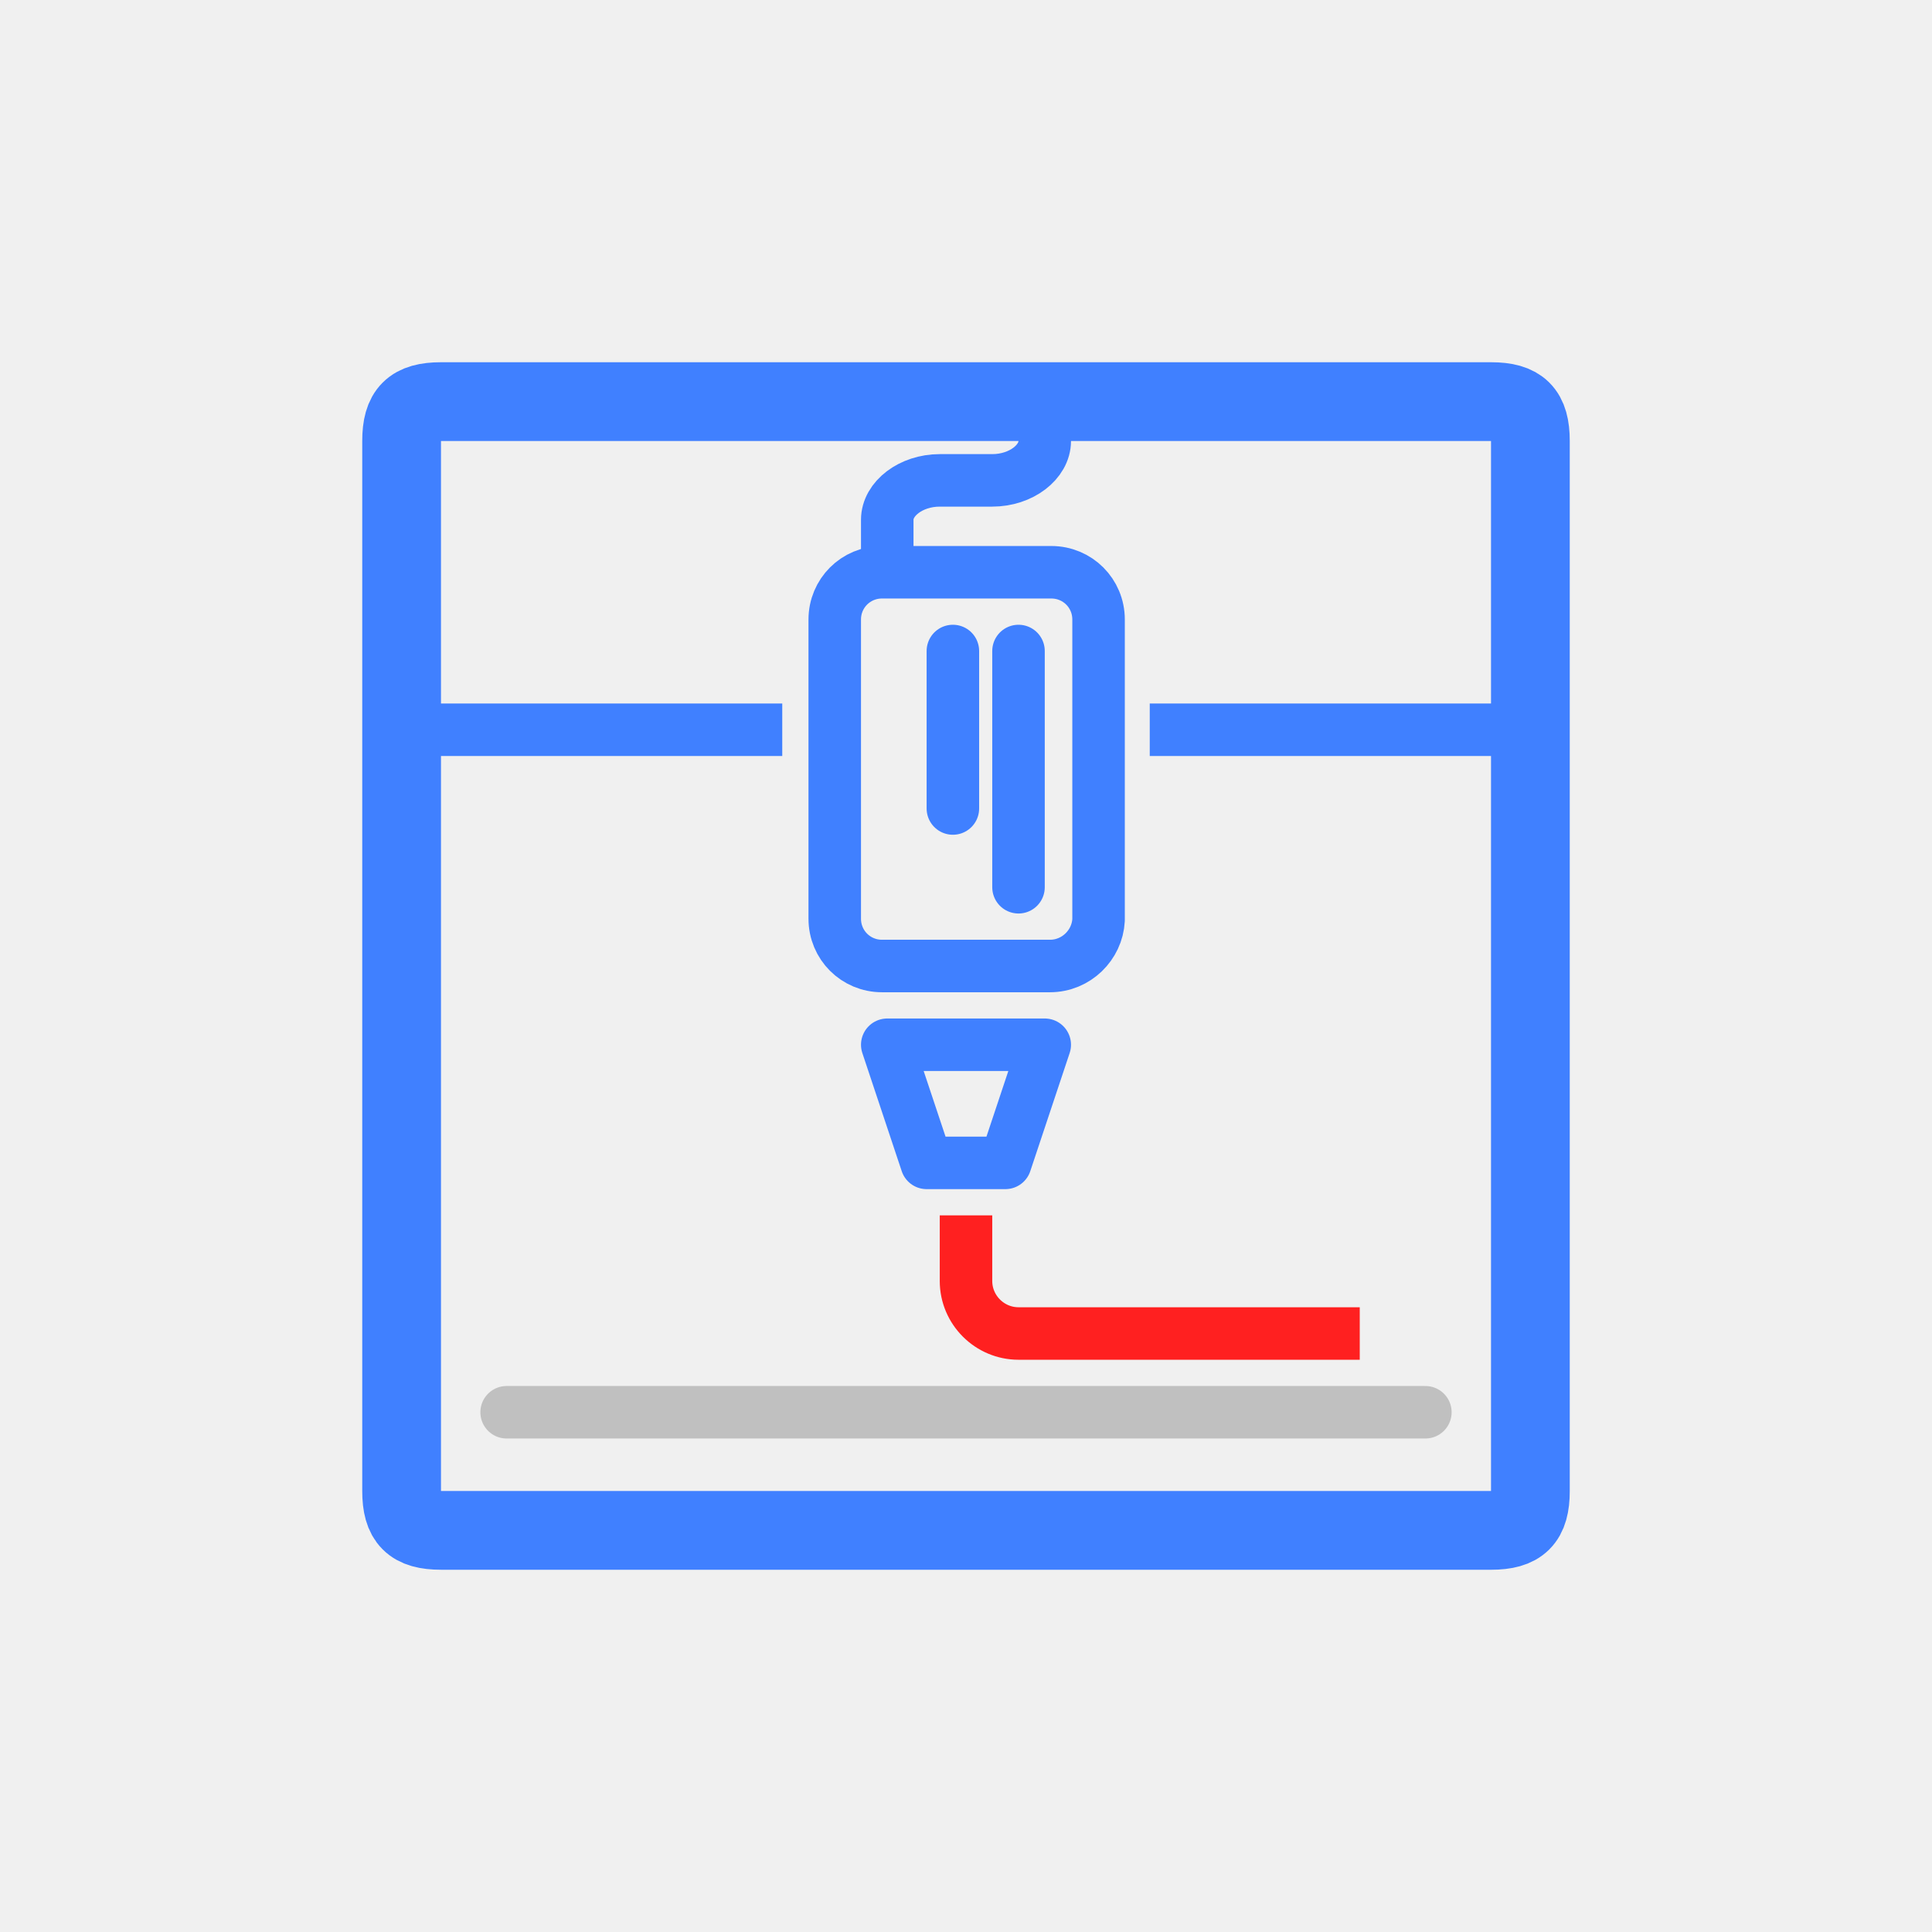
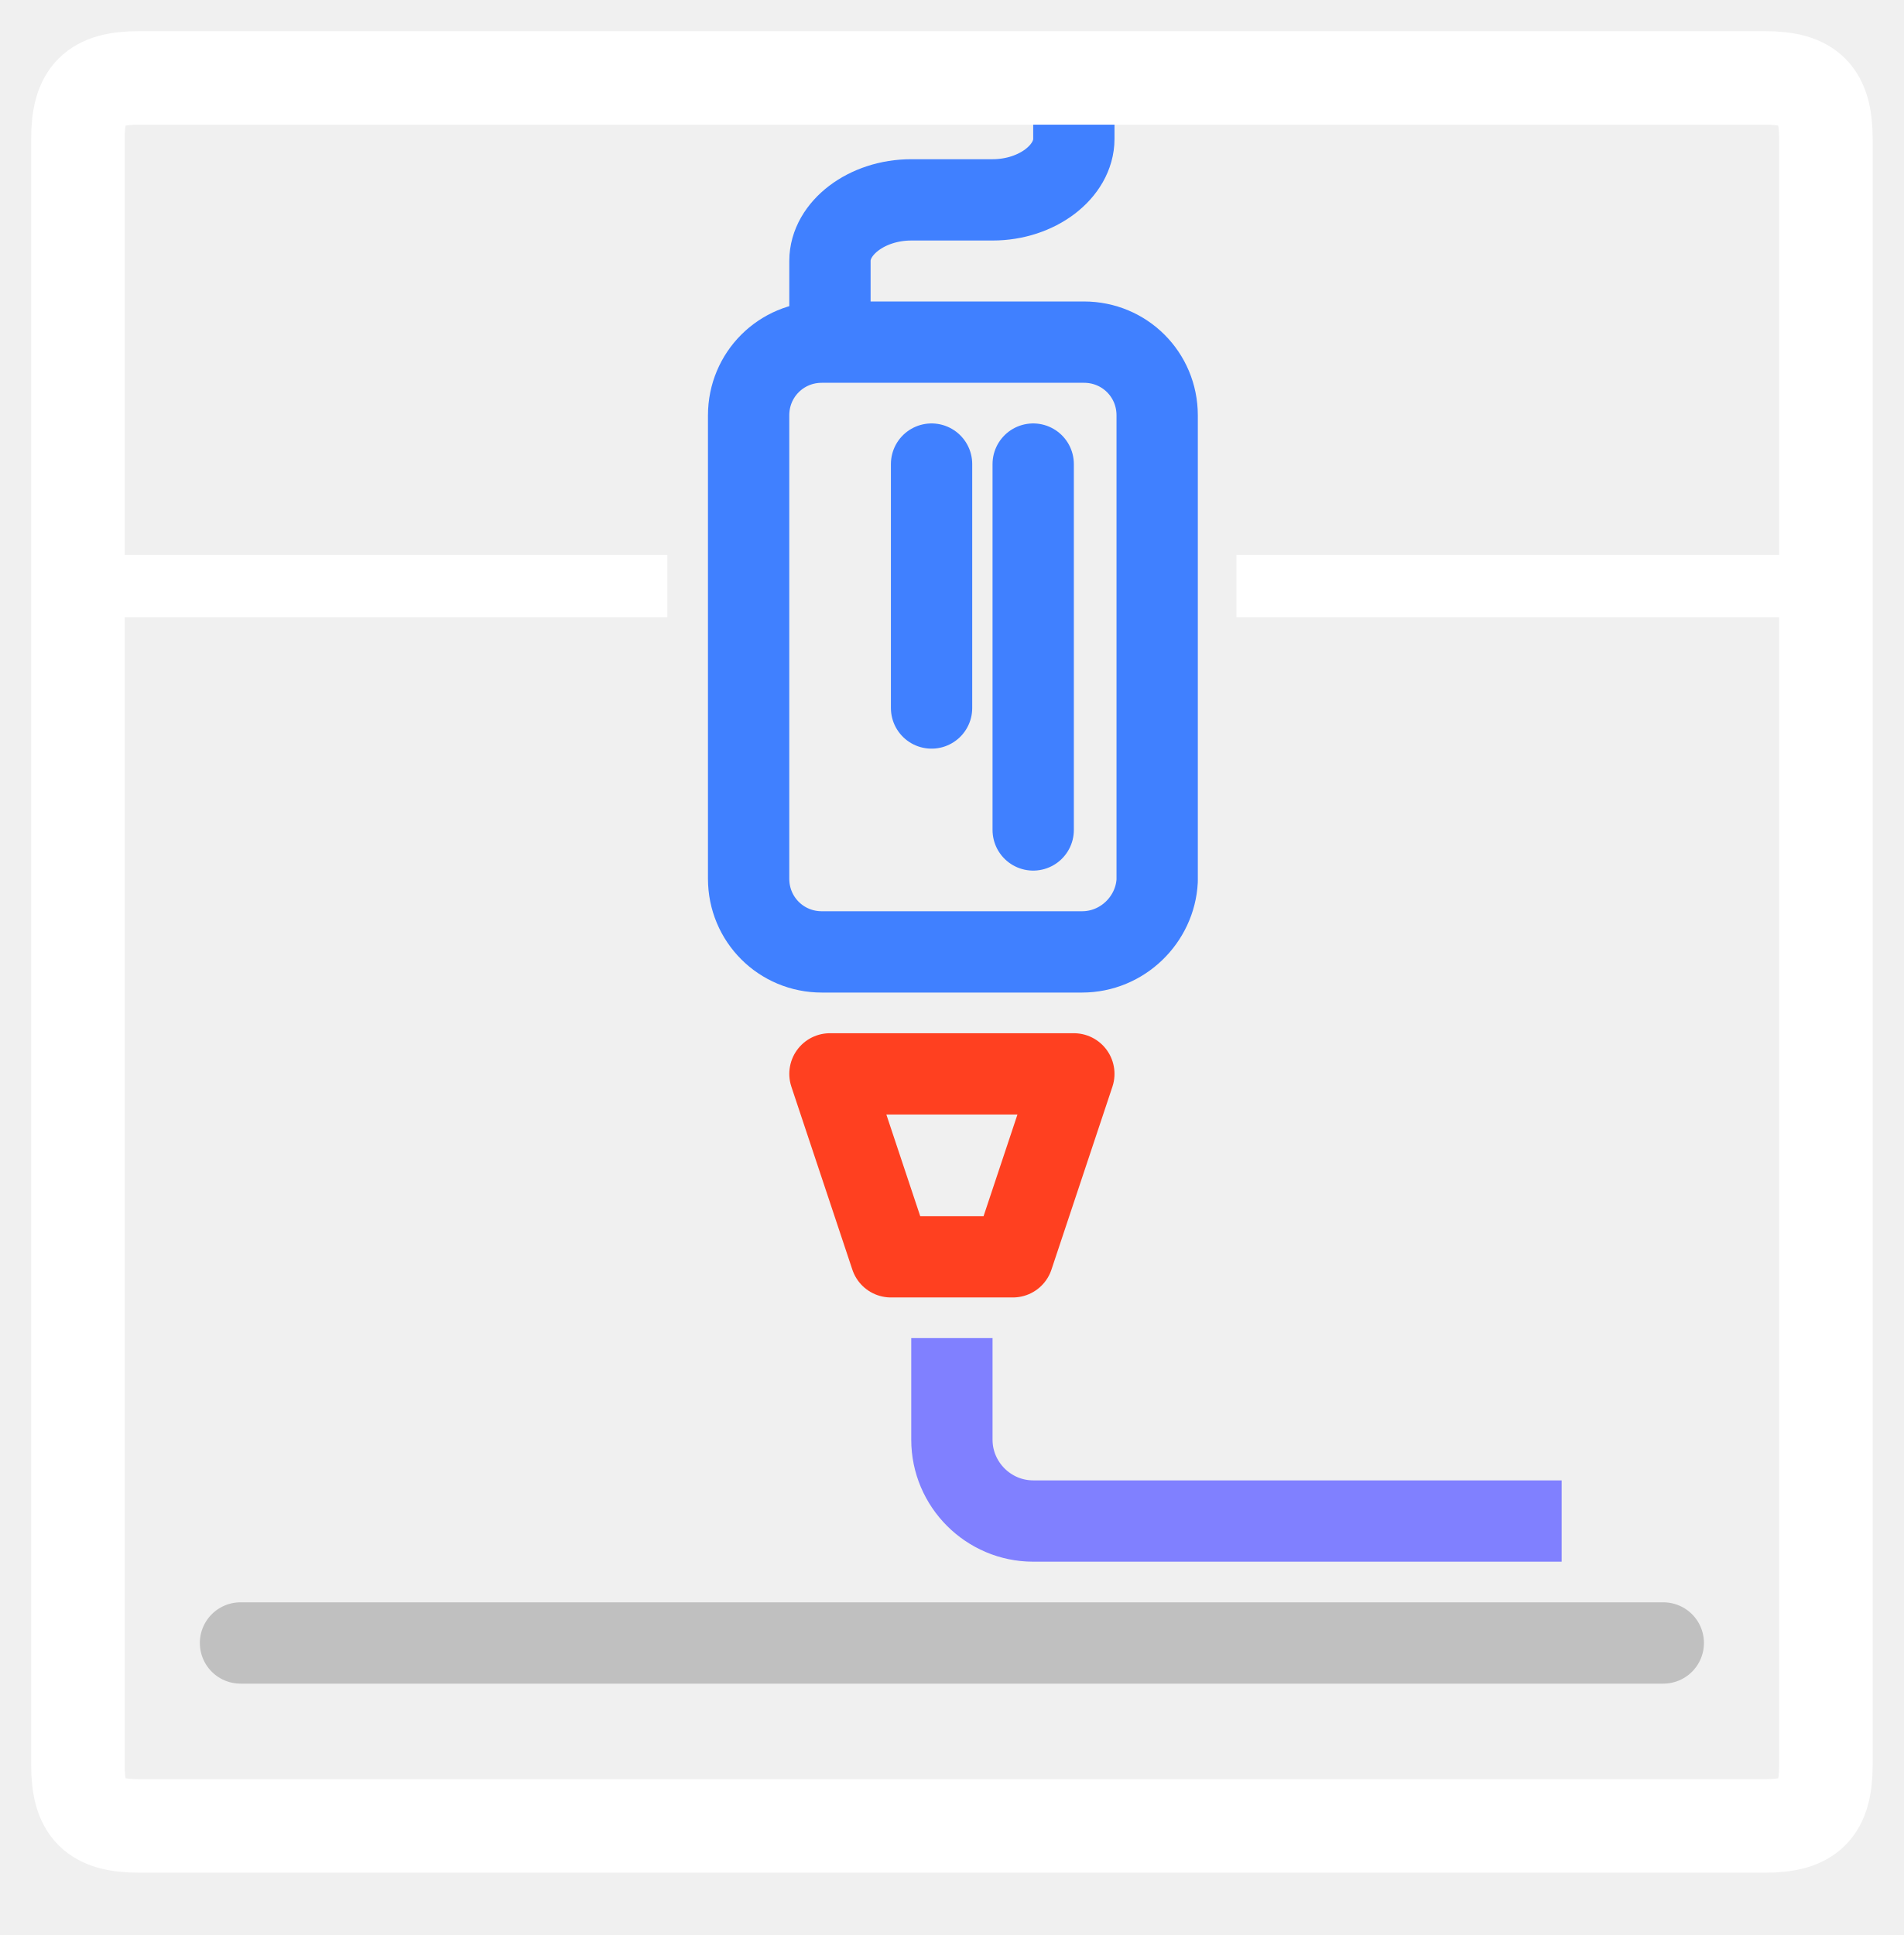
- <svg xmlns="http://www.w3.org/2000/svg" id="Layer_1" version="1.1" viewBox="0 0 96 96" xml:space="preserve" width="96" height="96">
+ <svg xmlns="http://www.w3.org/2000/svg" id="Layer_1" version="1.1" viewBox="0 0 61.087 62.087" xml:space="preserve" width="61.087" height="62.087">
  <defs id="defs28598" />
  <style type="text/css" id="style28569">
	.st0{fill:none;stroke:#010000;stroke-width:4;stroke-linecap:round;stroke-miterlimit:10;}
	.st1{fill:none;stroke:#010000;stroke-width:4;stroke-linecap:round;stroke-linejoin:round;stroke-miterlimit:10;}
	.st2{fill:none;stroke:#010000;stroke-width:4;stroke-linejoin:round;stroke-miterlimit:10;}
	.st3{fill:none;stroke:#010000;stroke-width:6;stroke-linecap:round;stroke-linejoin:round;stroke-miterlimit:10;}
	.st4{fill:#010000;}
	.st5{fill:none;stroke:#010000;stroke-width:3.897;stroke-linejoin:round;stroke-miterlimit:10;}
	.st6{fill:none;stroke:#010000;stroke-width:2;stroke-linecap:round;stroke-linejoin:round;stroke-miterlimit:10;}
	.st7{fill:#010000;stroke:#010000;stroke-width:2;stroke-miterlimit:10;}
	.st8{opacity:0.75;}
	.st9{fill:none;stroke:#010000;stroke-width:2;stroke-linejoin:round;stroke-miterlimit:10;}
	.st10{fill:none;stroke:#010000;stroke-width:6;stroke-linejoin:round;stroke-miterlimit:10;}
	.st11{fill:none;stroke:#010000;stroke-width:3;stroke-linejoin:round;stroke-miterlimit:10;}
	.st12{fill:none;stroke:#010000;stroke-width:3.95;stroke-linejoin:round;stroke-miterlimit:10;}
	.st13{fill:none;stroke:#010000;stroke-width:1.901;stroke-linejoin:round;stroke-miterlimit:10;}
	.st14{fill:none;stroke:#010000;stroke-width:1.994;stroke-linejoin:round;stroke-miterlimit:10;}
	.st15{fill:none;stroke:#010000;stroke-width:4;stroke-miterlimit:10;}
	.st16{fill:none;stroke:#010000;stroke-width:1.905;stroke-linecap:round;stroke-linejoin:round;stroke-miterlimit:10;}
	.st17{fill:none;stroke:#010000;stroke-width:1.934;stroke-linecap:round;stroke-linejoin:round;stroke-miterlimit:10;}
	.st18{fill:none;stroke:#010000;stroke-width:1.968;stroke-linecap:round;stroke-linejoin:round;stroke-miterlimit:10;}
	.st19{fill:none;stroke:#010000;stroke-width:1.934;stroke-linecap:round;stroke-linejoin:round;stroke-miterlimit:10;}
</style>
-   <path class="st3" d="M 74.087,76.043 H 21.913 c -1.435,0 -1.957,-0.522 -1.957,-1.957 V 21.913 c 0,-1.435 0.522,-1.957 1.957,-1.957 h 52.174 c 1.435,0 1.957,0.522 1.957,1.957 v 52.174 c 0,1.435 -0.522,1.957 -1.957,1.957 z" id="path28571" style="fill:none;stroke:#4080ff;stroke-width:3.913;stroke-linecap:round;stroke-linejoin:round;stroke-miterlimit:10;stroke-opacity:1" />
-   <path class="st1" d="m 52.174,48 h -8.348 c -1.304,0 -2.348,-1.043 -2.348,-2.348 V 30.783 c 0,-1.304 1.043,-2.348 2.348,-2.348 h 8.413 c 1.304,0 2.348,1.043 2.348,2.348 V 45.717 C 54.522,46.957 53.478,48 52.174,48 Z" id="path28573" style="fill:none;stroke:#4080ff;stroke-width:2.609;stroke-linecap:round;stroke-linejoin:round;stroke-miterlimit:10;stroke-opacity:1" />
-   <line class="st1" x1="25.174" x2="70.826" y1="70.174" y2="70.174" id="line28575" style="fill:none;stroke:#c0c0c0;stroke-width:2.609;stroke-linecap:round;stroke-linejoin:round;stroke-miterlimit:10;stroke-opacity:1" />
-   <line class="st2" x1="19.304" x2="38.87" y1="36.261" y2="36.261" id="line28577" style="fill:none;stroke:#4080ff;stroke-width:2.609;stroke-linejoin:round;stroke-miterlimit:10;stroke-opacity:1" />
-   <line class="st2" x1="57.13" x2="76.696" y1="36.261" y2="36.261" id="line28579" style="fill:none;stroke:#4080ff;stroke-width:2.609;stroke-linejoin:round;stroke-miterlimit:10;stroke-opacity:1" />
-   <g id="g28583" transform="matrix(0.6521739,0,0,0.6521739,16.69565,16.69565)">
+   <path class="st1" d="m 34.717,30.543 h -8.348 c -1.304,0 -2.348,-1.043 -2.348,-2.348 V 13.326 c 0,-1.304 1.043,-2.348 2.348,-2.348 h 8.413 c 1.304,0 2.348,1.043 2.348,2.348 V 28.261 C 37.065,29.5 36.022,30.543 34.717,30.543 Z" id="path28573" style="fill:none;stroke:#4080ff;stroke-width:2.609;stroke-linecap:round;stroke-linejoin:round;stroke-miterlimit:10;stroke-opacity:1" />
+   <line class="st1" x1="7.717" x2="53.37" y1="52.717" y2="52.717" id="line28575" style="fill:none;stroke:#c0c0c0;stroke-width:2.609;stroke-linecap:round;stroke-linejoin:round;stroke-miterlimit:10;stroke-opacity:1" />
+   <line class="st2" x1="1.848" x2="21.413" y1="18.804" y2="18.804" id="line28577" style="fill:none;stroke:#ffffff;stroke-width:2;stroke-linejoin:round;stroke-miterlimit:10;stroke-dasharray:none;stroke-opacity:1" />
+   <line class="st2" x1="39.674" x2="59.239" y1="18.804" y2="18.804" id="line28579" style="fill:none;stroke:#ffffff;stroke-width:2;stroke-linejoin:round;stroke-miterlimit:10;stroke-dasharray:none;stroke-opacity:1" />
+   <g id="g28583" transform="matrix(0.6521739,0,0,0.6521739,-0.76087,-0.76087)">
    <path class="st2" d="m 42,17 c 0,0 0,-1.4 0,-3 0,-1.6 1.8,-3 4,-3 h 4 c 2.2,0 4,-1.4 4,-3 0,-1.6 0,-3 0,-3" id="path28581" style="fill:none;stroke:#4080ff;stroke-width:4;stroke-linejoin:round;stroke-miterlimit:10;stroke-opacity:1" />
  </g>
-   <polygon class="st1" points="45,63 42,54 54,54 51,63 " id="polygon28585" style="fill:none;stroke:#4080ff;stroke-width:4;stroke-linecap:round;stroke-linejoin:round;stroke-miterlimit:10;stroke-opacity:1" transform="matrix(0.6521739,0,0,0.6521739,16.69565,16.69565)" />
-   <g id="g28589" transform="matrix(0.6521739,0,0,0.6521739,16.69565,16.69565)">
-     <path class="st2" d="m 48,67 v 5 c 0,2.2 1.8,4 4,4 H 61.831 78" id="path28587" style="fill:none;stroke:#ff2020;stroke-width:4;stroke-linejoin:round;stroke-miterlimit:10;stroke-opacity:1" />
+   <polygon class="st1" points="54,54 51,63 45,63 42,54 " id="polygon28585" style="fill:none;stroke:#ff4020;stroke-width:4;stroke-linecap:round;stroke-linejoin:round;stroke-miterlimit:10;stroke-opacity:1" transform="matrix(0.6521739,0,0,0.6521739,-0.76087,-0.76087)" />
+   <g id="g28589" transform="matrix(0.6521739,0,0,0.6521739,-0.76087,-0.76087)">
+     <path class="st2" d="m 48,67 v 5 c 0,2.2 1.8,4 4,4 H 61.831 78" id="path28587" style="fill:none;stroke:#8080ff;stroke-width:4;stroke-linejoin:round;stroke-miterlimit:10;stroke-opacity:1" />
  </g>
-   <line class="st1" x1="50.609" x2="50.609" y1="32.348" y2="44.087" id="line28591" style="fill:none;stroke:#4080ff;stroke-width:2.609;stroke-linecap:round;stroke-linejoin:round;stroke-miterlimit:10;stroke-opacity:1" />
-   <line class="st1" x1="47.348" x2="47.348" y1="32.348" y2="40.174" id="line28593" style="fill:none;stroke:#4080ff;stroke-width:2.609;stroke-linecap:round;stroke-linejoin:round;stroke-miterlimit:10;stroke-opacity:1" />
+   <line class="st1" x1="33.152" x2="33.152" y1="14.891" y2="26.63" id="line28591" style="fill:none;stroke:#4080ff;stroke-width:2.609;stroke-linecap:round;stroke-linejoin:round;stroke-miterlimit:10;stroke-opacity:1" />
+   <line class="st1" x1="29.891" x2="29.891" y1="14.891" y2="22.717" id="line28593" style="fill:none;stroke:#4080ff;stroke-width:2.609;stroke-linecap:round;stroke-linejoin:round;stroke-miterlimit:10;stroke-opacity:1" />
+   <path class="st3" d="M 56.63,58.587 H 4.457 C 3.022,58.587 2.5,58.065 2.5,56.63 V 4.457 C 2.5,3.022 3.022,2.5 4.457,2.5 h 52.174 c 1.435,0 1.957,0.522 1.957,1.957 v 39.511 12.663 c 0,1.435 -0.522,1.957 -1.957,1.957 z" id="path28571" style="fill:none;stroke:#ffffff;stroke-width:3;stroke-linecap:round;stroke-linejoin:round;stroke-miterlimit:10;stroke-dasharray:none;stroke-opacity:1" />
</svg>
